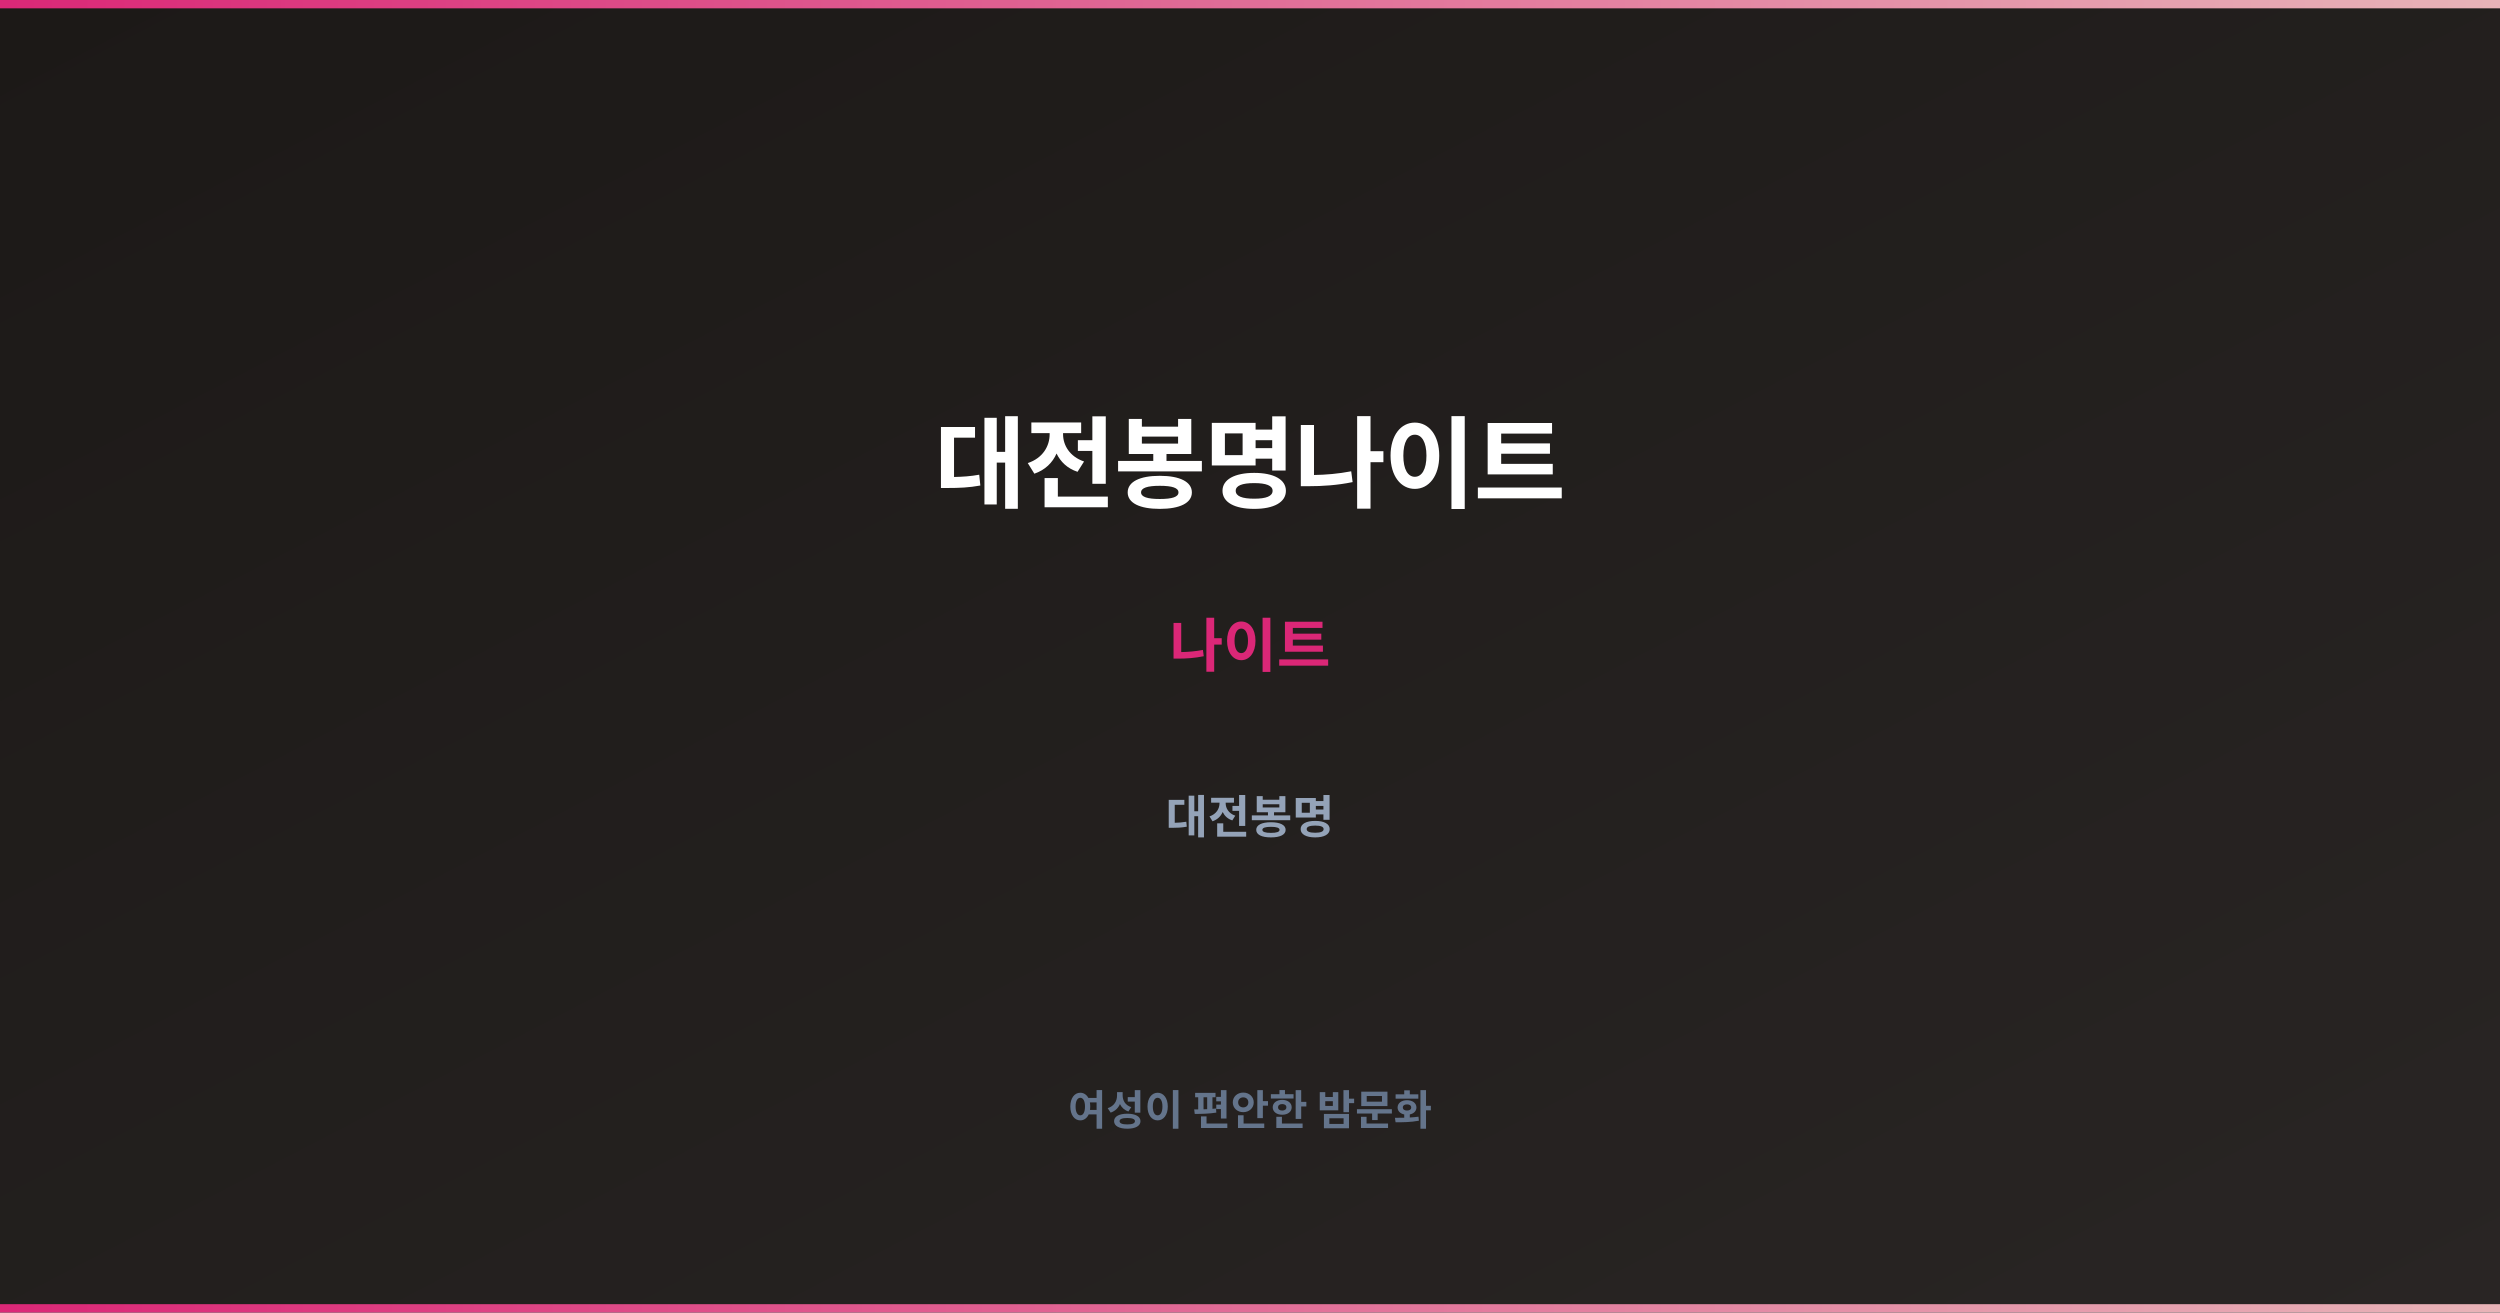
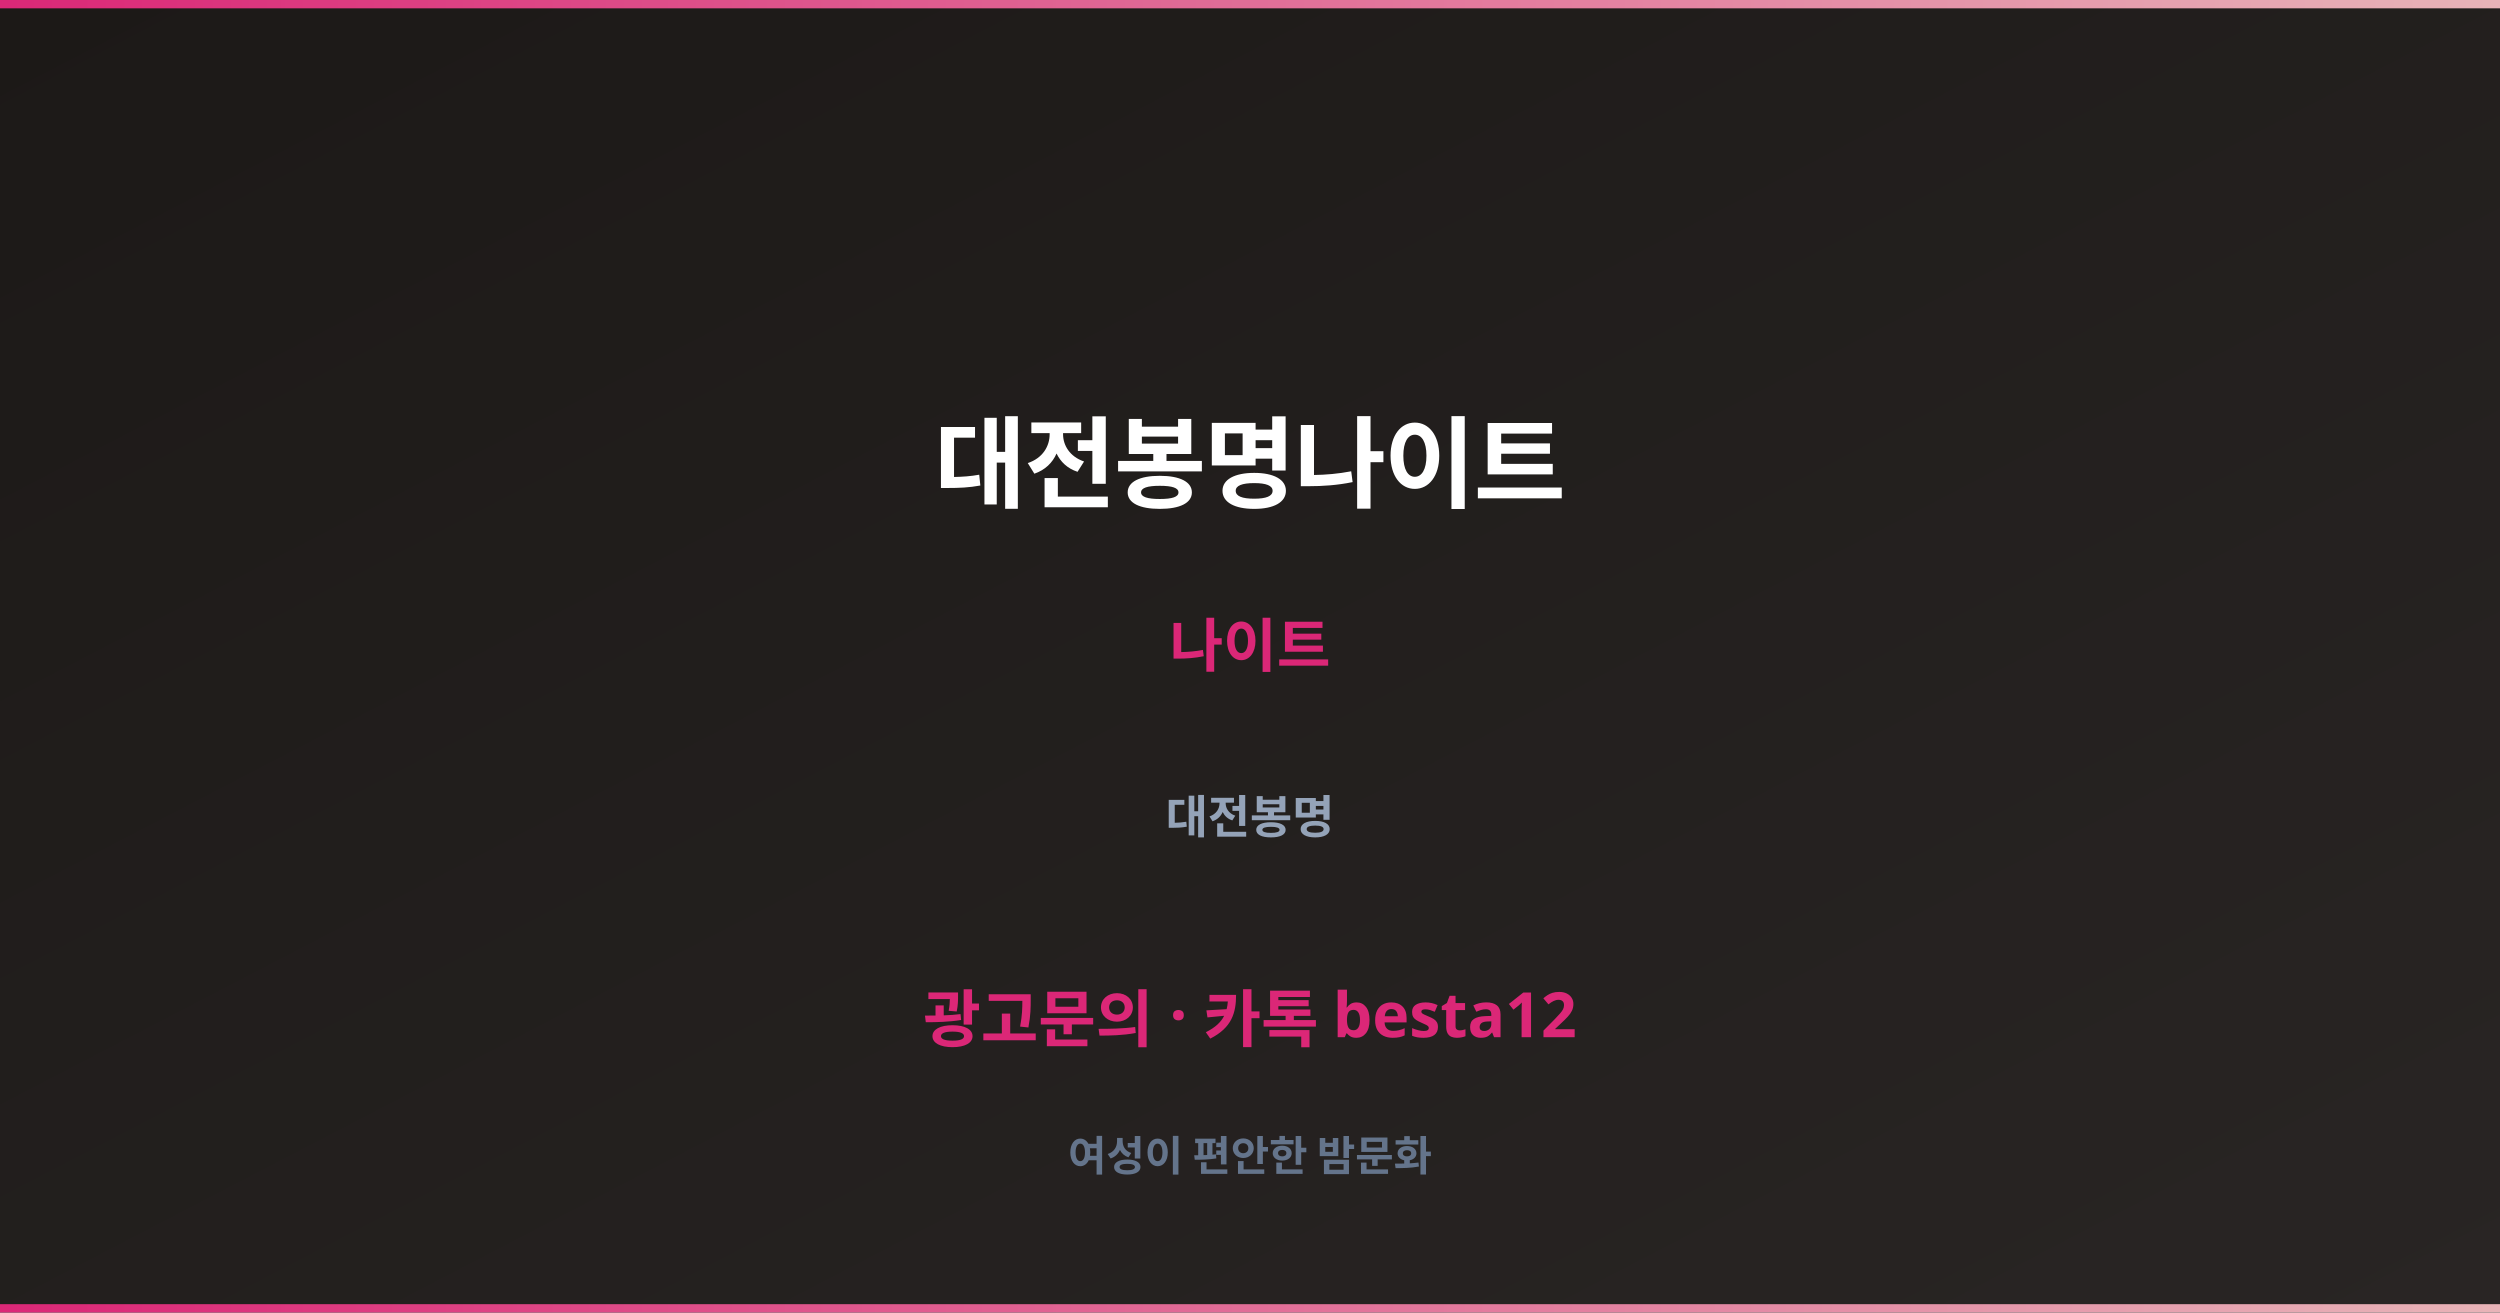
<svg xmlns="http://www.w3.org/2000/svg" width="1200" height="630" viewBox="0 0 1200 630">
  <defs>
    <linearGradient id="bg" x1="0%" y1="0%" x2="100%" y2="100%">
      <stop offset="0%" style="stop-color:#1C1917" />
      <stop offset="100%" style="stop-color:#292524" />
    </linearGradient>
    <linearGradient id="accent" x1="0%" y1="0%" x2="100%" y2="0%">
      <stop offset="0%" style="stop-color:#DB2777" />
      <stop offset="100%" style="stop-color:#E8B4B8" />
    </linearGradient>
  </defs>
  <rect width="1200" height="630" fill="url(#bg)" />
  <rect x="0" y="0" width="1200" height="4" fill="url(#accent)" />
  <rect x="0" y="626" width="1200" height="4" fill="url(#accent)" />
  <text x="600" y="240" text-anchor="middle" font-family="sans-serif" font-size="48" font-weight="900" fill="white" letter-spacing="-1">대전봉명나이트</text>
  <text x="600" y="320" text-anchor="middle" font-family="sans-serif" font-size="28" fill="#DB2777" font-weight="700">나이트</text>
  <text x="600" y="400" text-anchor="middle" font-family="sans-serif" font-size="22" fill="#94a3b8" font-weight="600">대전봉명</text>
-   <text x="600" y="540" text-anchor="middle" font-family="sans-serif" font-size="20" fill="#64748b" font-weight="600">여성이 편안한 밤문화</text>
+   <text x="600" y="500" text-anchor="middle" font-family="sans-serif" font-size="30" fill="#DB2777" font-weight="800">광고문의 · 카톡 besta12</text>
+   <text x="600" y="562" text-anchor="middle" font-family="sans-serif" font-size="20" fill="#64748b" font-weight="600">여성이 편안한 밤문화</text>
</svg>
